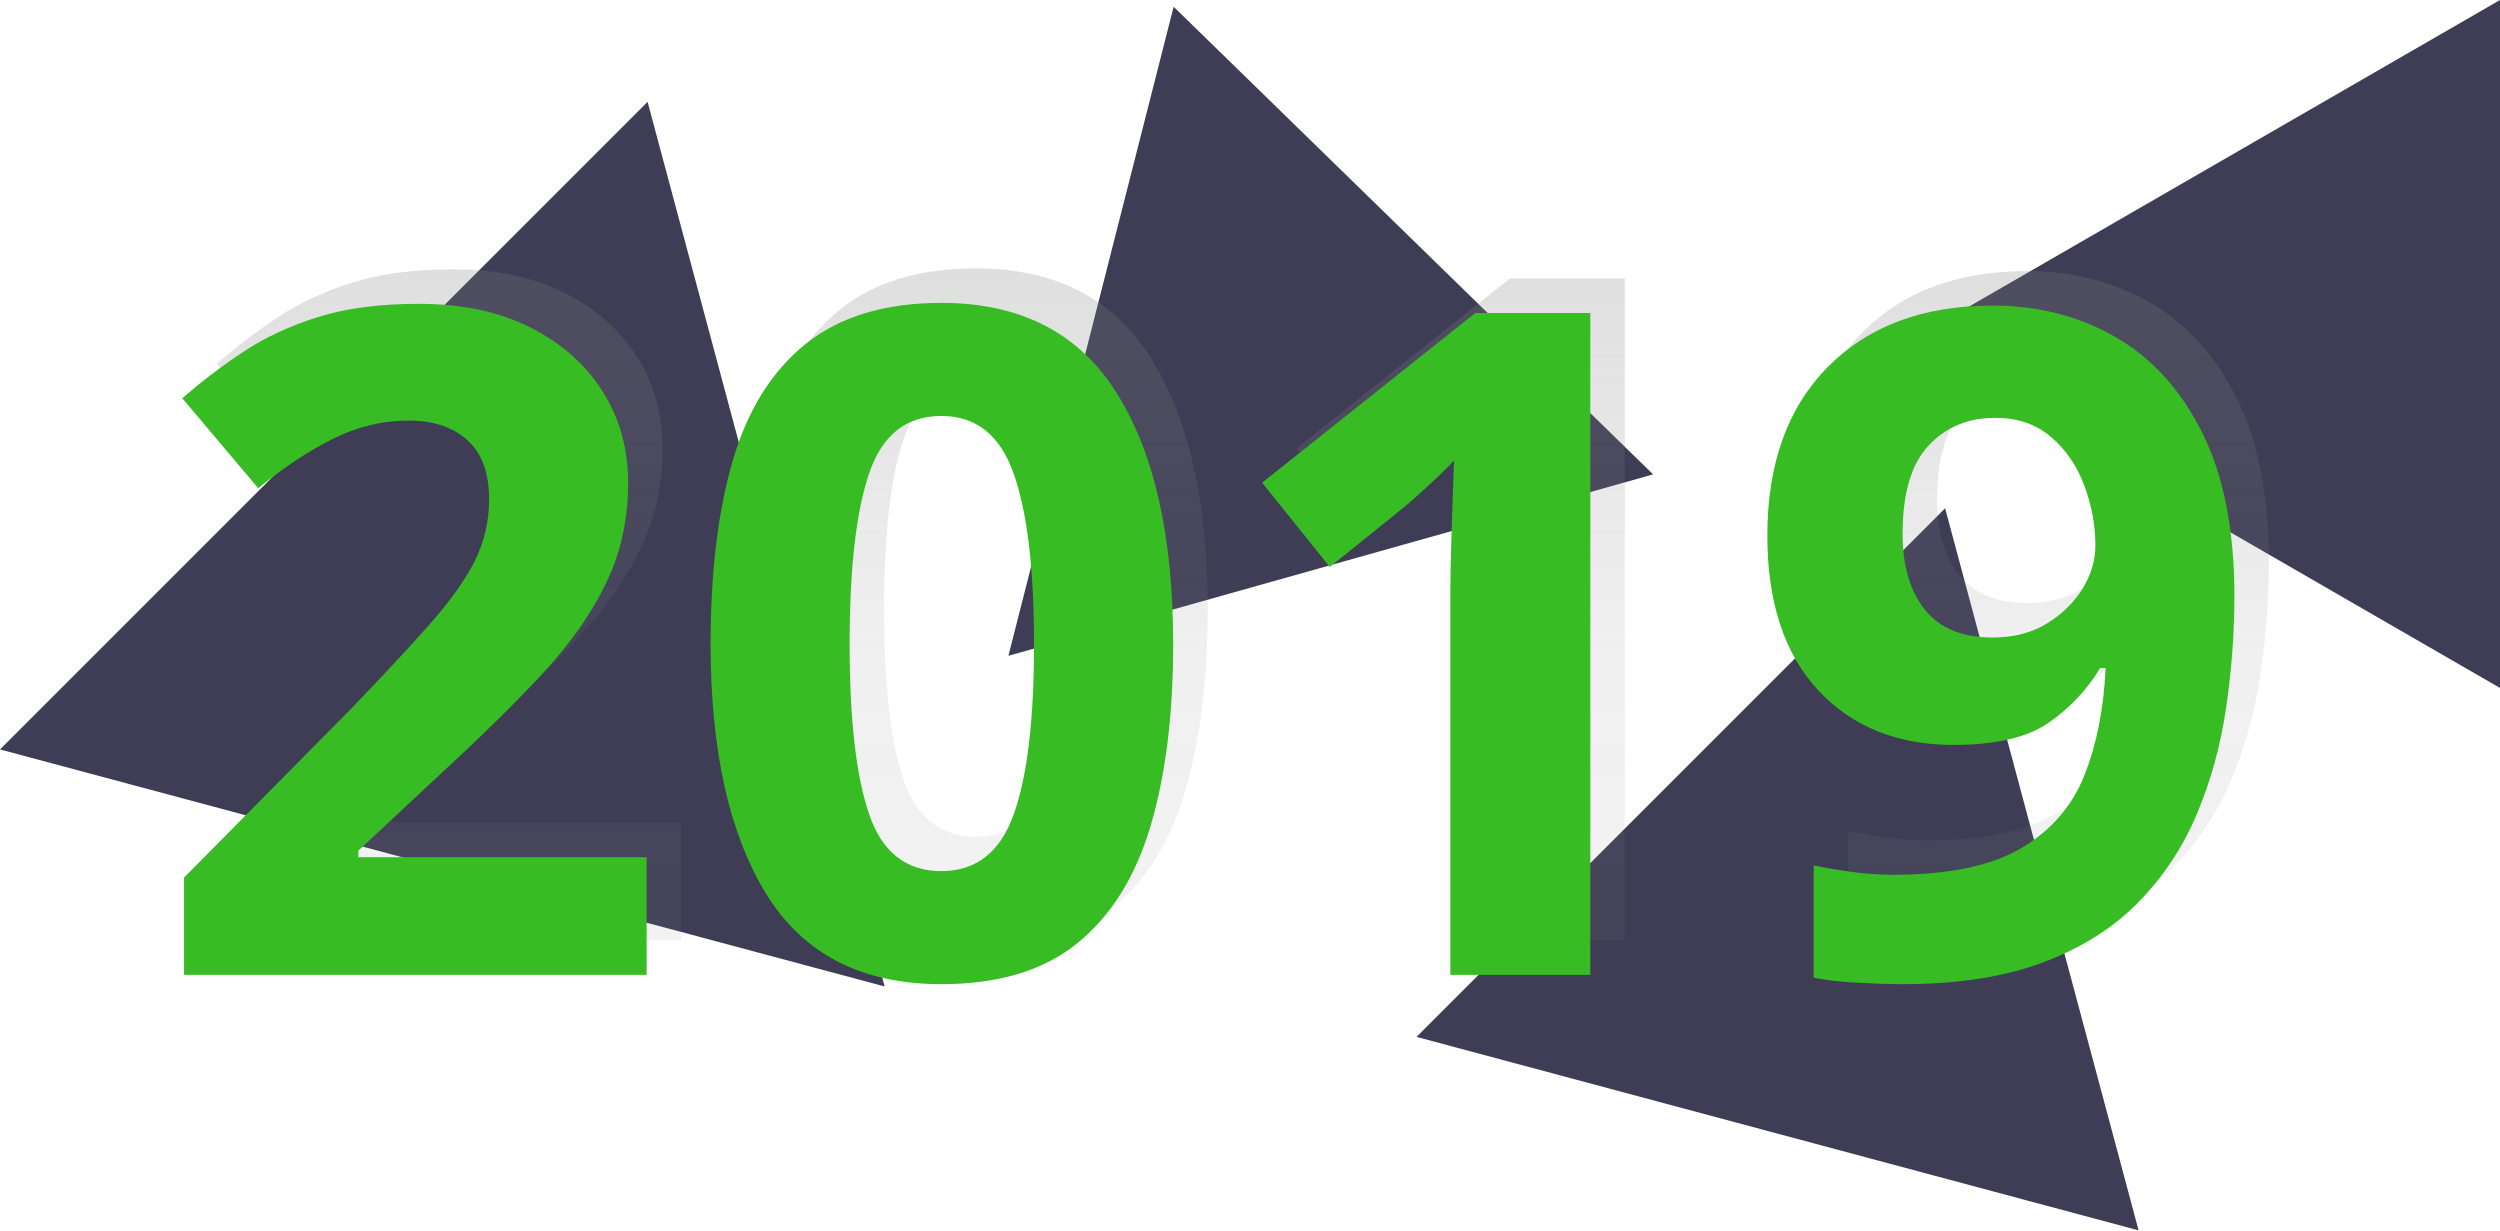
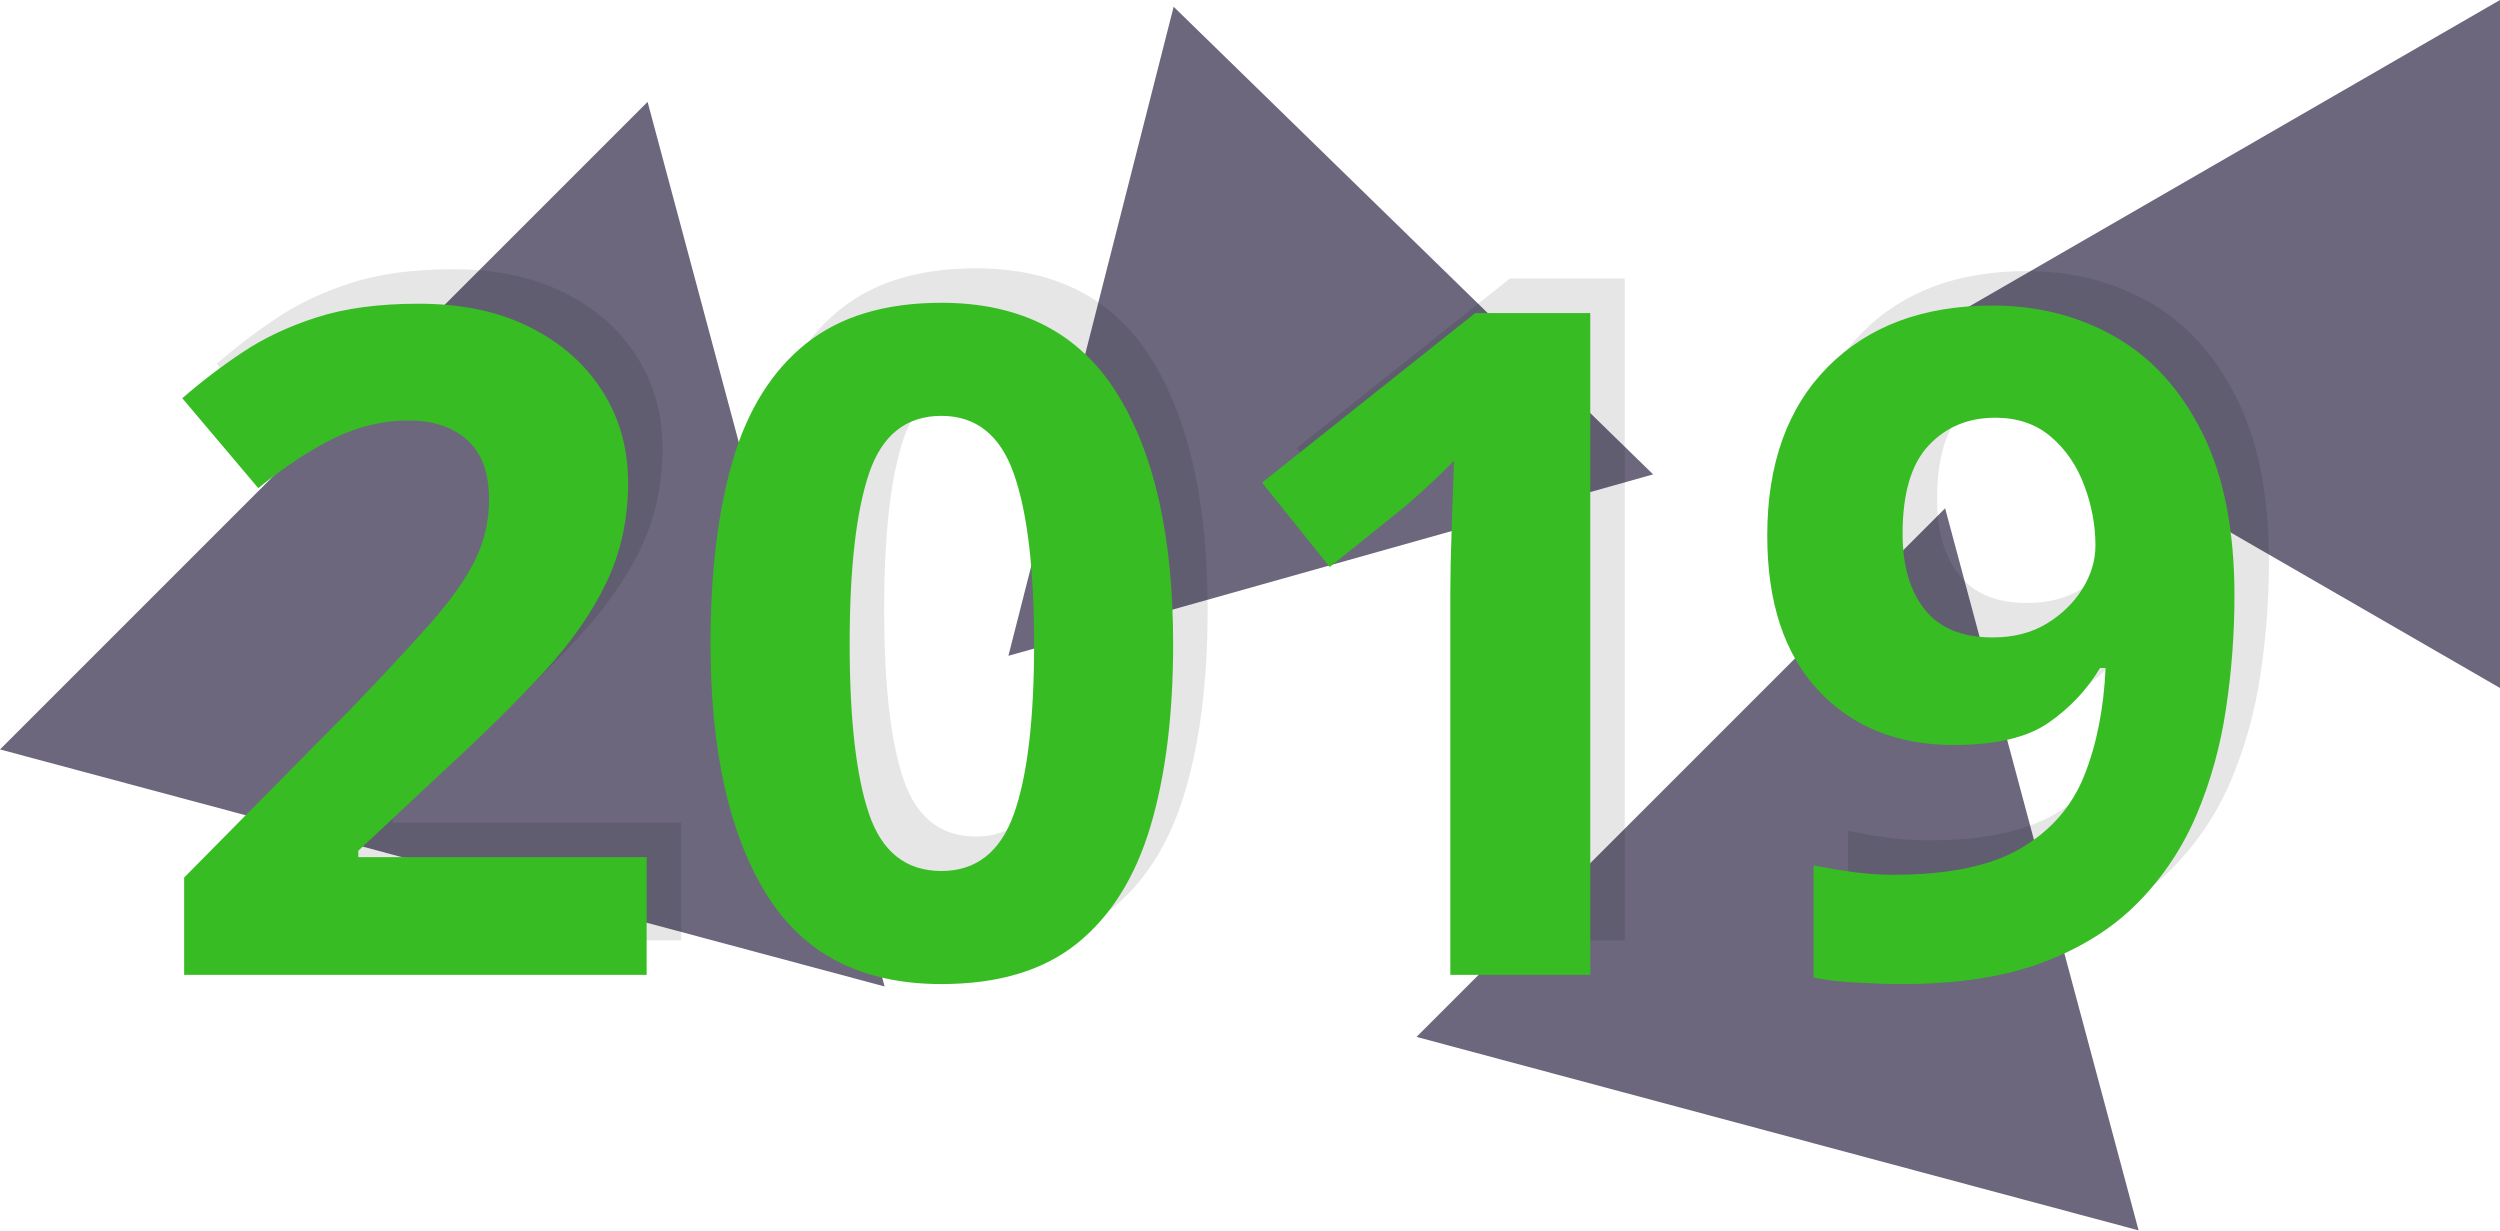
<svg xmlns="http://www.w3.org/2000/svg" xmlns:xlink="http://www.w3.org/1999/xlink" width="381mm" height="187.511mm" viewBox="0 0 381 187.511" version="1.1" id="svg8">
  <defs id="defs2">
    <linearGradient gradientTransform="matrix(0.2645833,0,0,0.2645833,-159.9984,-5.908549)" id="a3595478-8223-4729-894e-2a36a16c8458" x1="885.66" y1="728.42" x2="885.66" y2="125.42" xlink:href="#e2bf1f7d-47c1-4d5e-a8e7-eb090eb66cd5" />
    <linearGradient id="e2bf1f7d-47c1-4d5e-a8e7-eb090eb66cd5" x1="722.82" y1="71.75" x2="722.82" y2="27.57" gradientUnits="userSpaceOnUse">
      <stop offset="0" stop-color="gray" stop-opacity="0.25" id="stop2" />
      <stop offset="0.54" stop-color="gray" stop-opacity="0.12" id="stop4" />
      <stop offset="1" stop-color="gray" stop-opacity="0.1" id="stop6" />
    </linearGradient>
-     <linearGradient xlink:href="#e2bf1f7d-47c1-4d5e-a8e7-eb090eb66cd5" id="linearGradient856" x1="47.901" y1="120.174" x2="47.901" y2="130.53" gradientUnits="userSpaceOnUse" gradientTransform="matrix(7.53645,0,0,7.53645,-314.2721,-819.2829)" />
  </defs>
+   <g id="layer3" style="display:none">
+     <rect style="display:inline;fill:#27262b;fill-opacity:1;stroke:none;stroke-width:0.106;stroke-linejoin:round" id="rect982" width="381" height="187.511" x="0" y="0" />
+   </g>
  <g id="layer1" transform="translate(96.48968,-8.98055)">
-     <g id="g895" transform="matrix(1.317704,0,0,1.317704,30.65518,-62.42607)" style="stroke-width:0.759">
-       <path style="opacity:1;fill:#3f3d56;fill-opacity:1;stroke:none;stroke-width:0.114;stroke-linecap:round;stroke-linejoin:round;stroke-miterlimit:4;stroke-dasharray:none;stroke-dashoffset:0;stroke-opacity:1" id="path941" d="M 20.138,130.037 39.249,54.971 94.702,109.055 Z" />
-       <path style="opacity:1;fill:#3f3d56;fill-opacity:1;stroke:none;stroke-width:0.114;stroke-linecap:round;stroke-linejoin:round;stroke-miterlimit:4;stroke-dasharray:none;stroke-dashoffset:0;stroke-opacity:1" id="path939" d="M 150.853,196.491 67.338,174.113 128.475,112.976 Z" />
-       <path style="opacity:1;fill:#3f3d56;fill-opacity:1;stroke:none;stroke-width:0.114;stroke-linecap:round;stroke-linejoin:round;stroke-miterlimit:4;stroke-dasharray:none;stroke-dashoffset:0;stroke-opacity:1" id="path937" d="M 192.65,133.758 123.741,93.974 192.65,54.19 Z" />
-       <path style="opacity:1;fill:#3f3d56;fill-opacity:1;stroke:none;stroke-width:0.114;stroke-linecap:round;stroke-linejoin:round;stroke-miterlimit:4;stroke-dasharray:none;stroke-dashoffset:0;stroke-opacity:1" id="path935" d="M 5.821,168.281 -96.49,140.867 -21.593,65.971 Z" />
-       <text xml:space="preserve" style="font-style:normal;font-weight:normal;font-size:107.203px;line-height:100%;font-family:sans-serif;letter-spacing:0px;word-spacing:0px;fill:url(#linearGradient856);fill-opacity:1;stroke:none;stroke-width:0.201px;stroke-linecap:butt;stroke-linejoin:miter;stroke-opacity:1" x="-75.496" y="162.948" id="text824">
-         <tspan id="tspan822" x="-75.496" y="162.948" style="font-style:normal;font-variant:normal;font-weight:bold;font-stretch:normal;font-family:'Space Mono';-inkscape-font-specification:'Space Mono Bold';fill:url(#linearGradient856);fill-opacity:1;stroke-width:0.201px">2019</tspan>
-       </text>
-       <text id="text12" y="166.936" x="-79.484" style="font-style:normal;font-weight:normal;font-size:107.203px;line-height:100%;font-family:sans-serif;letter-spacing:0px;word-spacing:0px;fill:#000000;fill-opacity:1;stroke:none;stroke-width:0.201px;stroke-linecap:butt;stroke-linejoin:miter;stroke-opacity:1" xml:space="preserve">
-         <tspan style="font-style:normal;font-variant:normal;font-weight:bold;font-stretch:normal;font-family:'Space Mono';-inkscape-font-specification:'Space Mono Bold';fill:#38bc24;fill-opacity:1;stroke-width:0.201px" y="166.936" x="-79.484" id="tspan10">2019</tspan>
-       </text>
+     <g id="g874" style="fill:#49425e;fill-opacity:0.803">
+       <path style="fill:#49425e;fill-opacity:0.803;stroke:none;stroke-width:0.15;stroke-linecap:round;stroke-linejoin:round;stroke-miterlimit:4;stroke-dasharray:none;stroke-dashoffset:0;stroke-opacity:1" id="path941" d="M 57.191,108.924 82.374,10.009 155.445,81.276 Z" />
+       <path style="fill:#49425e;fill-opacity:0.803;stroke:none;stroke-width:0.15;stroke-linecap:round;stroke-linejoin:round;stroke-miterlimit:4;stroke-dasharray:none;stroke-dashoffset:0;stroke-opacity:1" id="path939" d="M 229.434,196.491 119.386,167.004 199.947,86.443 Z" />
+       <path style="fill:#49425e;fill-opacity:0.803;stroke:none;stroke-width:0.15;stroke-linecap:round;stroke-linejoin:round;stroke-miterlimit:4;stroke-dasharray:none;stroke-dashoffset:0;stroke-opacity:1" id="path937" d="M 284.51,113.828 193.71,61.404 284.51,8.981 Z" />
+       <path style="fill:#49425e;fill-opacity:0.803;stroke:none;stroke-width:0.15;stroke-linecap:round;stroke-linejoin:round;stroke-miterlimit:4;stroke-dasharray:none;stroke-dashoffset:0;stroke-opacity:1" id="path935" d="M 38.325,159.319 -96.49,123.195 2.201,24.504 Z" />
    </g>
+     <text xml:space="preserve" style="font-style:normal;font-weight:normal;font-size:141.262px;line-height:100%;font-family:sans-serif;letter-spacing:0px;word-spacing:0px;fill:#000000;fill-opacity:0.1;stroke:none;stroke-width:0.265px;stroke-linecap:butt;stroke-linejoin:miter;stroke-opacity:1;" x="-68.826" y="152.292" id="text824">
+       <tspan id="tspan822" x="-68.826" y="152.292" style="font-style:normal;font-variant:normal;font-weight:bold;font-stretch:normal;font-family:'Space Mono';-inkscape-font-specification:'Space Mono Bold';fill:#000000;fill-opacity:0.1;stroke-width:0.265px;">2019</tspan>
+     </text>
+     <text id="text12" y="157.547" x="-74.081" style="font-style:normal;font-weight:normal;font-size:141.262px;line-height:100%;font-family:sans-serif;letter-spacing:0px;word-spacing:0px;fill:#000000;fill-opacity:1;stroke:none;stroke-width:0.265px;stroke-linecap:butt;stroke-linejoin:miter;stroke-opacity:1" xml:space="preserve">
+       <tspan style="font-style:normal;font-variant:normal;font-weight:bold;font-stretch:normal;font-family:'Space Mono';-inkscape-font-specification:'Space Mono Bold';fill:#38bc24;fill-opacity:1;stroke-width:0.265px" y="157.547" x="-74.081" id="tspan10">2019</tspan>
+     </text>
  </g>
</svg>
